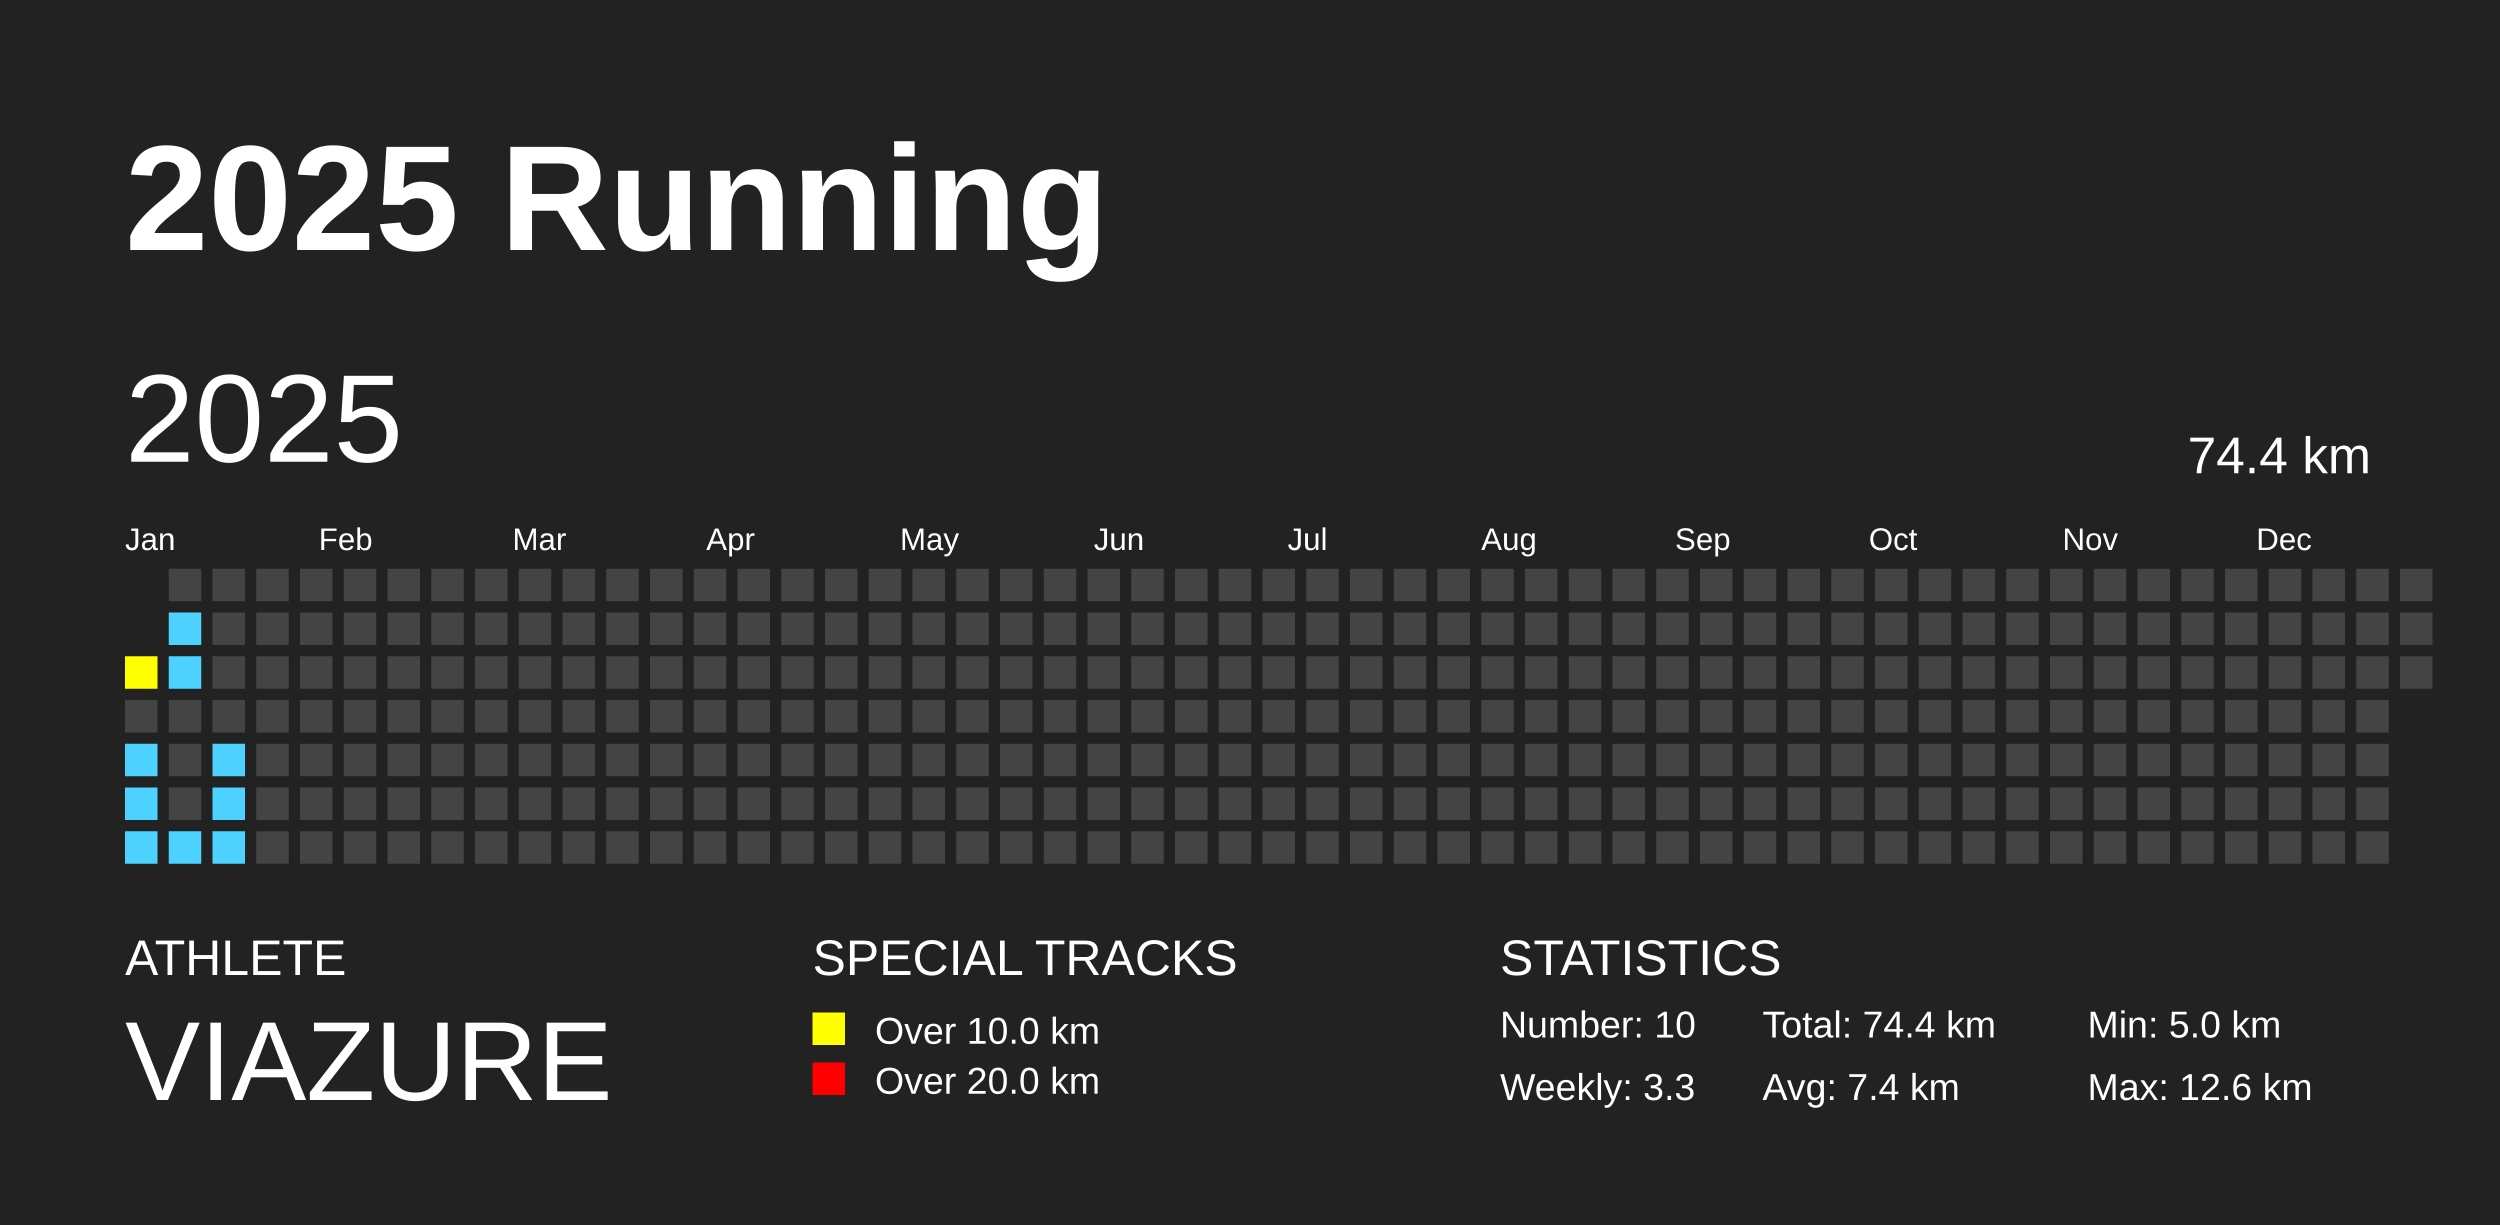
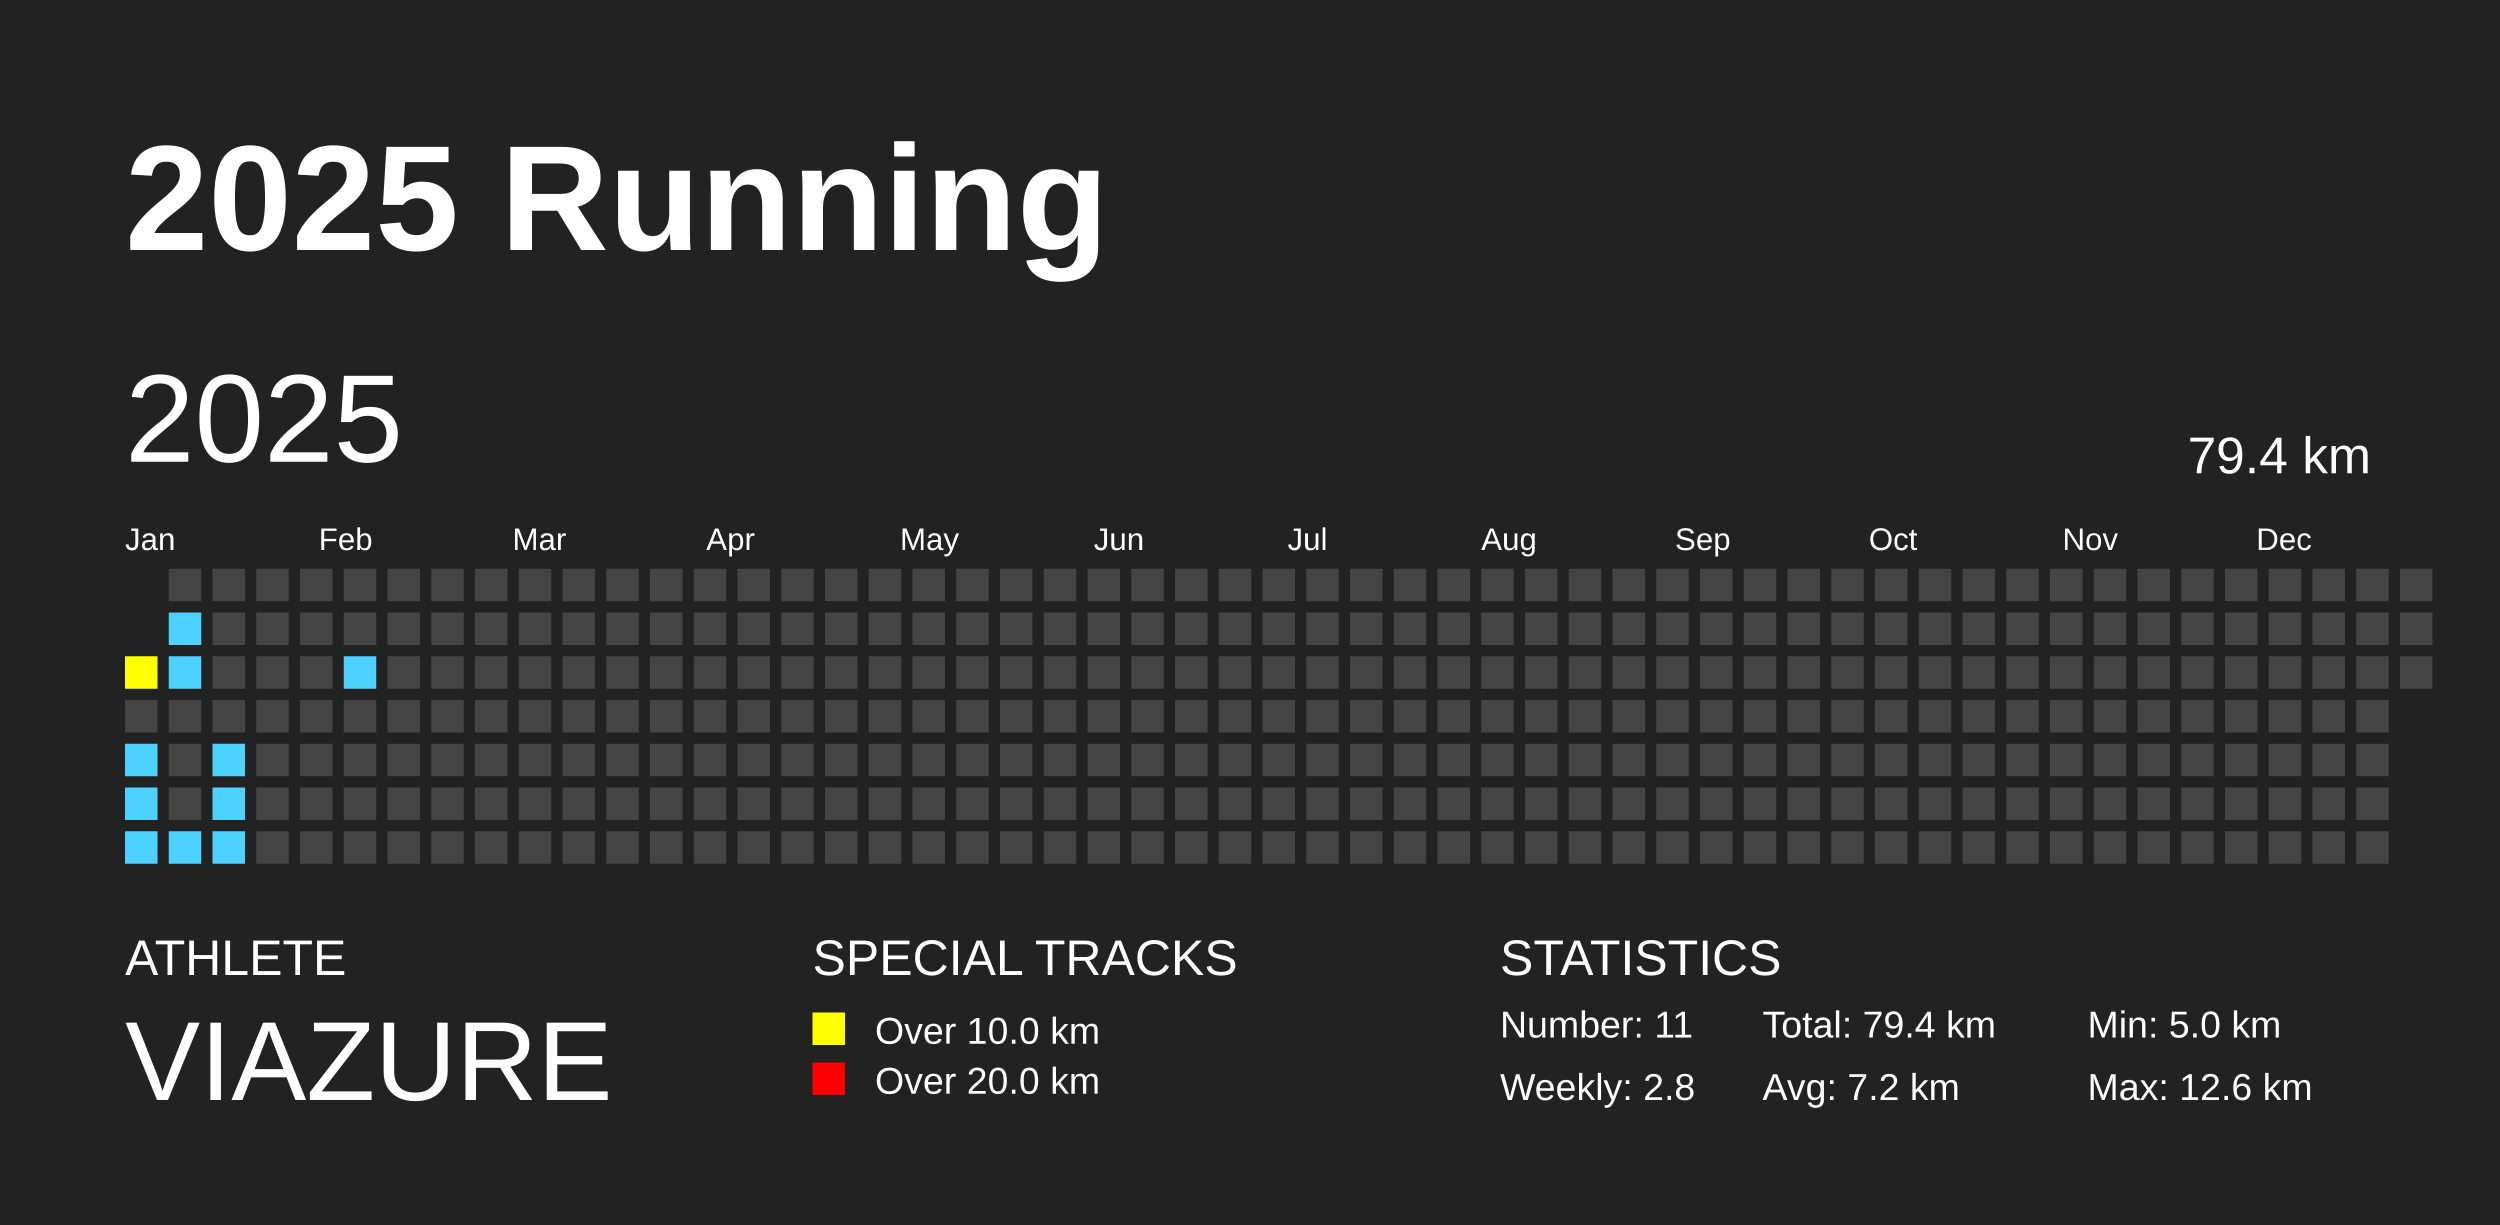
<svg xmlns="http://www.w3.org/2000/svg" baseProfile="full" height="98mm" version="1.1" viewBox="0,0,200,98" width="200mm">
  <defs />
  <rect fill="#222222" height="98" width="200" x="0" y="0" />
  <text fill="#FFFFFF" style="font-size:12px; font-family:Arial; font-weight:bold;" x="10" y="20">2025 Running</text>
  <text fill="#FFFFFF" style="font-size:4px; font-family:Arial" x="10" y="78">ATHLETE</text>
  <text fill="#FFFFFF" style="font-size:9px; font-family:Arial" x="10" y="88">VIAZURE</text>
  <text fill="#FFFFFF" style="font-size:4px; font-family:Arial" x="65" y="78">SPECIAL TRACKS</text>
  <rect fill="yellow" height="2.6" width="2.6" x="65" y="81" />
  <text fill="#FFFFFF" style="font-size:3px; font-family:Arial" x="70" y="83.5">Over 10.0 km</text>
  <rect fill="red" height="2.6" width="2.6" x="65" y="85" />
  <text fill="#FFFFFF" style="font-size:3px; font-family:Arial" x="70" y="87.5">Over 20.0 km</text>
  <text fill="#FFFFFF" style="font-size:4px; font-family:Arial" x="120" y="78">STATISTICS</text>
-   <text fill="#FFFFFF" style="font-size:3px; font-family:Arial" x="120" y="83">Number: 10</text>
-   <text fill="#FFFFFF" style="font-size:3px; font-family:Arial" x="120" y="88">Weekly: 3.3</text>
-   <text fill="#FFFFFF" style="font-size:3px; font-family:Arial" x="141" y="83">Total: 74.4 km</text>
-   <text fill="#FFFFFF" style="font-size:3px; font-family:Arial" x="141" y="88">Avg: 7.4 km</text>
+   <text fill="#FFFFFF" style="font-size:3px; font-family:Arial" x="120" y="83">Number: 11</text>
+   <text fill="#FFFFFF" style="font-size:3px; font-family:Arial" x="120" y="88">Weekly: 2.8</text>
+   <text fill="#FFFFFF" style="font-size:3px; font-family:Arial" x="141" y="83">Total: 79.4 km</text>
+   <text fill="#FFFFFF" style="font-size:3px; font-family:Arial" x="141" y="88">Avg: 7.2 km</text>
  <text fill="#FFFFFF" style="font-size:3px; font-family:Arial" x="167" y="83">Min: 5.0 km</text>
  <text fill="#FFFFFF" style="font-size:3px; font-family:Arial" x="167" y="88">Max: 12.6 km</text>
  <text dominant-baseline="hanging" fill="#FFFFFF" style="font-size:10.0px; font-family:Arial;" x="10" y="30">2025</text>
-   <text dominant-baseline="hanging" fill="#FFFFFF" style="font-size:4.125px; font-family:Arial;" x="175" y="35">74.4 km</text>
+   <text dominant-baseline="hanging" fill="#FFFFFF" style="font-size:4.125px; font-family:Arial;" x="175" y="35">79.4 km</text>
  <text fill="#FFFFFF" style="font-size:2.5px; font-family:Arial" x="10.0" y="44">Jan</text>
  <text fill="#FFFFFF" style="font-size:2.5px; font-family:Arial" x="25.5" y="44">Feb</text>
  <text fill="#FFFFFF" style="font-size:2.5px; font-family:Arial" x="41.0" y="44">Mar</text>
  <text fill="#FFFFFF" style="font-size:2.5px; font-family:Arial" x="56.5" y="44">Apr</text>
  <text fill="#FFFFFF" style="font-size:2.5px; font-family:Arial" x="72.0" y="44">May</text>
  <text fill="#FFFFFF" style="font-size:2.5px; font-family:Arial" x="87.5" y="44">Jun</text>
  <text fill="#FFFFFF" style="font-size:2.5px; font-family:Arial" x="103.0" y="44">Jul</text>
  <text fill="#FFFFFF" style="font-size:2.5px; font-family:Arial" x="118.5" y="44">Aug</text>
  <text fill="#FFFFFF" style="font-size:2.5px; font-family:Arial" x="134.0" y="44">Sep</text>
  <text fill="#FFFFFF" style="font-size:2.5px; font-family:Arial" x="149.5" y="44">Oct</text>
  <text fill="#FFFFFF" style="font-size:2.5px; font-family:Arial" x="165.0" y="44">Nov</text>
  <text fill="#FFFFFF" style="font-size:2.5px; font-family:Arial" x="180.5" y="44">Dec</text>
  <rect fill="yellow" height="2.6" width="2.6" x="10.0" y="52.5" />
  <rect fill="#444444" height="2.6" width="2.6" x="10.0" y="56.0" />
  <rect fill="#4DD2FF" height="2.6" width="2.6" x="10.0" y="59.5" />
  <rect fill="#4DD2FF" height="2.6" width="2.6" x="10.0" y="63.0" />
  <rect fill="#4DD2FF" height="2.6" width="2.6" x="10.0" y="66.5" />
  <rect fill="#444444" height="2.6" width="2.6" x="13.5" y="45.5" />
  <rect fill="#4DD2FF" height="2.6" width="2.6" x="13.5" y="49.0" />
  <rect fill="#4DD2FF" height="2.6" width="2.6" x="13.5" y="52.5" />
  <rect fill="#444444" height="2.6" width="2.6" x="13.5" y="56.0" />
  <rect fill="#444444" height="2.6" width="2.6" x="13.5" y="59.5" />
  <rect fill="#444444" height="2.6" width="2.6" x="13.5" y="63.0" />
  <rect fill="#4DD2FF" height="2.6" width="2.6" x="13.5" y="66.5" />
  <rect fill="#444444" height="2.6" width="2.6" x="17.0" y="45.5" />
  <rect fill="#444444" height="2.6" width="2.6" x="17.0" y="49.0" />
  <rect fill="#444444" height="2.6" width="2.6" x="17.0" y="52.5" />
  <rect fill="#444444" height="2.6" width="2.6" x="17.0" y="56.0" />
  <rect fill="#4DD2FF" height="2.6" width="2.6" x="17.0" y="59.5" />
  <rect fill="#4DD2FF" height="2.6" width="2.6" x="17.0" y="63.0" />
  <rect fill="#4DD2FF" height="2.6" width="2.6" x="17.0" y="66.5" />
  <rect fill="#444444" height="2.6" width="2.6" x="20.5" y="45.5" />
  <rect fill="#444444" height="2.6" width="2.6" x="20.5" y="49.0" />
  <rect fill="#444444" height="2.6" width="2.6" x="20.5" y="52.5" />
  <rect fill="#444444" height="2.6" width="2.6" x="20.5" y="56.0" />
  <rect fill="#444444" height="2.6" width="2.6" x="20.5" y="59.5" />
  <rect fill="#444444" height="2.6" width="2.6" x="20.5" y="63.0" />
  <rect fill="#444444" height="2.6" width="2.6" x="20.5" y="66.5" />
  <rect fill="#444444" height="2.6" width="2.6" x="24.0" y="45.5" />
  <rect fill="#444444" height="2.6" width="2.6" x="24.0" y="49.0" />
  <rect fill="#444444" height="2.6" width="2.6" x="24.0" y="52.5" />
  <rect fill="#444444" height="2.6" width="2.6" x="24.0" y="56.0" />
  <rect fill="#444444" height="2.6" width="2.6" x="24.0" y="59.5" />
  <rect fill="#444444" height="2.6" width="2.6" x="24.0" y="63.0" />
  <rect fill="#444444" height="2.6" width="2.6" x="24.0" y="66.5" />
  <rect fill="#444444" height="2.6" width="2.6" x="27.5" y="45.5" />
  <rect fill="#444444" height="2.6" width="2.6" x="27.5" y="49.0" />
-   <rect fill="#444444" height="2.6" width="2.6" x="27.5" y="52.5" />
+   <rect fill="#4DD2FF" height="2.6" width="2.6" x="27.5" y="52.5" />
  <rect fill="#444444" height="2.6" width="2.6" x="27.5" y="56.0" />
  <rect fill="#444444" height="2.6" width="2.6" x="27.5" y="59.5" />
  <rect fill="#444444" height="2.6" width="2.6" x="27.5" y="63.0" />
  <rect fill="#444444" height="2.6" width="2.6" x="27.5" y="66.5" />
  <rect fill="#444444" height="2.6" width="2.6" x="31.0" y="45.5" />
  <rect fill="#444444" height="2.6" width="2.6" x="31.0" y="49.0" />
  <rect fill="#444444" height="2.6" width="2.6" x="31.0" y="52.5" />
  <rect fill="#444444" height="2.6" width="2.6" x="31.0" y="56.0" />
  <rect fill="#444444" height="2.6" width="2.6" x="31.0" y="59.5" />
  <rect fill="#444444" height="2.6" width="2.6" x="31.0" y="63.0" />
  <rect fill="#444444" height="2.6" width="2.6" x="31.0" y="66.5" />
  <rect fill="#444444" height="2.6" width="2.6" x="34.5" y="45.5" />
  <rect fill="#444444" height="2.6" width="2.6" x="34.5" y="49.0" />
  <rect fill="#444444" height="2.6" width="2.6" x="34.5" y="52.5" />
  <rect fill="#444444" height="2.6" width="2.6" x="34.5" y="56.0" />
  <rect fill="#444444" height="2.6" width="2.6" x="34.5" y="59.5" />
  <rect fill="#444444" height="2.6" width="2.6" x="34.5" y="63.0" />
  <rect fill="#444444" height="2.6" width="2.6" x="34.5" y="66.5" />
  <rect fill="#444444" height="2.6" width="2.6" x="38.0" y="45.5" />
  <rect fill="#444444" height="2.6" width="2.6" x="38.0" y="49.0" />
  <rect fill="#444444" height="2.6" width="2.6" x="38.0" y="52.5" />
  <rect fill="#444444" height="2.6" width="2.6" x="38.0" y="56.0" />
  <rect fill="#444444" height="2.6" width="2.6" x="38.0" y="59.5" />
  <rect fill="#444444" height="2.6" width="2.6" x="38.0" y="63.0" />
  <rect fill="#444444" height="2.6" width="2.6" x="38.0" y="66.5" />
  <rect fill="#444444" height="2.6" width="2.6" x="41.5" y="45.5" />
  <rect fill="#444444" height="2.6" width="2.6" x="41.5" y="49.0" />
  <rect fill="#444444" height="2.6" width="2.6" x="41.5" y="52.5" />
  <rect fill="#444444" height="2.6" width="2.6" x="41.5" y="56.0" />
  <rect fill="#444444" height="2.6" width="2.6" x="41.5" y="59.5" />
  <rect fill="#444444" height="2.6" width="2.6" x="41.5" y="63.0" />
  <rect fill="#444444" height="2.6" width="2.6" x="41.5" y="66.5" />
  <rect fill="#444444" height="2.6" width="2.6" x="45.0" y="45.5" />
  <rect fill="#444444" height="2.6" width="2.6" x="45.0" y="49.0" />
  <rect fill="#444444" height="2.6" width="2.6" x="45.0" y="52.5" />
  <rect fill="#444444" height="2.6" width="2.6" x="45.0" y="56.0" />
  <rect fill="#444444" height="2.6" width="2.6" x="45.0" y="59.5" />
  <rect fill="#444444" height="2.6" width="2.6" x="45.0" y="63.0" />
  <rect fill="#444444" height="2.6" width="2.6" x="45.0" y="66.5" />
  <rect fill="#444444" height="2.6" width="2.6" x="48.5" y="45.5" />
  <rect fill="#444444" height="2.6" width="2.6" x="48.5" y="49.0" />
  <rect fill="#444444" height="2.6" width="2.6" x="48.5" y="52.5" />
  <rect fill="#444444" height="2.6" width="2.6" x="48.5" y="56.0" />
  <rect fill="#444444" height="2.6" width="2.6" x="48.5" y="59.5" />
  <rect fill="#444444" height="2.6" width="2.6" x="48.5" y="63.0" />
  <rect fill="#444444" height="2.6" width="2.6" x="48.5" y="66.5" />
  <rect fill="#444444" height="2.6" width="2.6" x="52.0" y="45.5" />
  <rect fill="#444444" height="2.6" width="2.6" x="52.0" y="49.0" />
  <rect fill="#444444" height="2.6" width="2.6" x="52.0" y="52.5" />
  <rect fill="#444444" height="2.6" width="2.6" x="52.0" y="56.0" />
  <rect fill="#444444" height="2.6" width="2.6" x="52.0" y="59.5" />
  <rect fill="#444444" height="2.6" width="2.6" x="52.0" y="63.0" />
  <rect fill="#444444" height="2.6" width="2.6" x="52.0" y="66.5" />
  <rect fill="#444444" height="2.6" width="2.6" x="55.5" y="45.5" />
  <rect fill="#444444" height="2.6" width="2.6" x="55.5" y="49.0" />
  <rect fill="#444444" height="2.6" width="2.6" x="55.5" y="52.5" />
  <rect fill="#444444" height="2.6" width="2.6" x="55.5" y="56.0" />
  <rect fill="#444444" height="2.6" width="2.6" x="55.5" y="59.5" />
  <rect fill="#444444" height="2.6" width="2.6" x="55.5" y="63.0" />
  <rect fill="#444444" height="2.6" width="2.6" x="55.5" y="66.5" />
  <rect fill="#444444" height="2.6" width="2.6" x="59.0" y="45.5" />
  <rect fill="#444444" height="2.6" width="2.6" x="59.0" y="49.0" />
  <rect fill="#444444" height="2.6" width="2.6" x="59.0" y="52.5" />
  <rect fill="#444444" height="2.6" width="2.6" x="59.0" y="56.0" />
  <rect fill="#444444" height="2.6" width="2.6" x="59.0" y="59.5" />
  <rect fill="#444444" height="2.6" width="2.6" x="59.0" y="63.0" />
  <rect fill="#444444" height="2.6" width="2.6" x="59.0" y="66.5" />
  <rect fill="#444444" height="2.6" width="2.6" x="62.5" y="45.5" />
  <rect fill="#444444" height="2.6" width="2.6" x="62.5" y="49.0" />
  <rect fill="#444444" height="2.6" width="2.6" x="62.5" y="52.5" />
  <rect fill="#444444" height="2.6" width="2.6" x="62.5" y="56.0" />
  <rect fill="#444444" height="2.6" width="2.6" x="62.5" y="59.5" />
  <rect fill="#444444" height="2.6" width="2.6" x="62.5" y="63.0" />
  <rect fill="#444444" height="2.6" width="2.6" x="62.5" y="66.5" />
  <rect fill="#444444" height="2.6" width="2.6" x="66.0" y="45.5" />
  <rect fill="#444444" height="2.6" width="2.6" x="66.0" y="49.0" />
  <rect fill="#444444" height="2.6" width="2.6" x="66.0" y="52.5" />
  <rect fill="#444444" height="2.6" width="2.6" x="66.0" y="56.0" />
  <rect fill="#444444" height="2.6" width="2.6" x="66.0" y="59.5" />
  <rect fill="#444444" height="2.6" width="2.6" x="66.0" y="63.0" />
  <rect fill="#444444" height="2.6" width="2.6" x="66.0" y="66.5" />
  <rect fill="#444444" height="2.6" width="2.6" x="69.5" y="45.5" />
  <rect fill="#444444" height="2.6" width="2.6" x="69.5" y="49.0" />
  <rect fill="#444444" height="2.6" width="2.6" x="69.5" y="52.5" />
  <rect fill="#444444" height="2.6" width="2.6" x="69.5" y="56.0" />
  <rect fill="#444444" height="2.6" width="2.6" x="69.5" y="59.5" />
  <rect fill="#444444" height="2.6" width="2.6" x="69.5" y="63.0" />
  <rect fill="#444444" height="2.6" width="2.6" x="69.5" y="66.5" />
  <rect fill="#444444" height="2.6" width="2.6" x="73.0" y="45.5" />
  <rect fill="#444444" height="2.6" width="2.6" x="73.0" y="49.0" />
  <rect fill="#444444" height="2.6" width="2.6" x="73.0" y="52.5" />
  <rect fill="#444444" height="2.6" width="2.6" x="73.0" y="56.0" />
  <rect fill="#444444" height="2.6" width="2.6" x="73.0" y="59.5" />
  <rect fill="#444444" height="2.6" width="2.6" x="73.0" y="63.0" />
  <rect fill="#444444" height="2.6" width="2.6" x="73.0" y="66.5" />
  <rect fill="#444444" height="2.6" width="2.6" x="76.5" y="45.5" />
  <rect fill="#444444" height="2.6" width="2.6" x="76.5" y="49.0" />
  <rect fill="#444444" height="2.6" width="2.6" x="76.5" y="52.5" />
  <rect fill="#444444" height="2.6" width="2.6" x="76.5" y="56.0" />
  <rect fill="#444444" height="2.6" width="2.6" x="76.5" y="59.5" />
  <rect fill="#444444" height="2.6" width="2.6" x="76.5" y="63.0" />
  <rect fill="#444444" height="2.6" width="2.6" x="76.5" y="66.5" />
  <rect fill="#444444" height="2.6" width="2.6" x="80.0" y="45.5" />
  <rect fill="#444444" height="2.6" width="2.6" x="80.0" y="49.0" />
  <rect fill="#444444" height="2.6" width="2.6" x="80.0" y="52.5" />
  <rect fill="#444444" height="2.6" width="2.6" x="80.0" y="56.0" />
  <rect fill="#444444" height="2.6" width="2.6" x="80.0" y="59.5" />
  <rect fill="#444444" height="2.6" width="2.6" x="80.0" y="63.0" />
  <rect fill="#444444" height="2.6" width="2.6" x="80.0" y="66.5" />
  <rect fill="#444444" height="2.6" width="2.6" x="83.5" y="45.5" />
  <rect fill="#444444" height="2.6" width="2.6" x="83.5" y="49.0" />
  <rect fill="#444444" height="2.6" width="2.6" x="83.5" y="52.5" />
  <rect fill="#444444" height="2.6" width="2.6" x="83.5" y="56.0" />
  <rect fill="#444444" height="2.6" width="2.6" x="83.5" y="59.5" />
  <rect fill="#444444" height="2.6" width="2.6" x="83.5" y="63.0" />
  <rect fill="#444444" height="2.6" width="2.6" x="83.5" y="66.5" />
  <rect fill="#444444" height="2.6" width="2.6" x="87.0" y="45.5" />
  <rect fill="#444444" height="2.6" width="2.6" x="87.0" y="49.0" />
  <rect fill="#444444" height="2.6" width="2.6" x="87.0" y="52.5" />
  <rect fill="#444444" height="2.6" width="2.6" x="87.0" y="56.0" />
  <rect fill="#444444" height="2.6" width="2.6" x="87.0" y="59.5" />
  <rect fill="#444444" height="2.6" width="2.6" x="87.0" y="63.0" />
  <rect fill="#444444" height="2.6" width="2.6" x="87.0" y="66.5" />
  <rect fill="#444444" height="2.6" width="2.6" x="90.5" y="45.5" />
  <rect fill="#444444" height="2.6" width="2.6" x="90.5" y="49.0" />
  <rect fill="#444444" height="2.6" width="2.6" x="90.5" y="52.5" />
  <rect fill="#444444" height="2.6" width="2.6" x="90.5" y="56.0" />
  <rect fill="#444444" height="2.6" width="2.6" x="90.5" y="59.5" />
  <rect fill="#444444" height="2.6" width="2.6" x="90.5" y="63.0" />
  <rect fill="#444444" height="2.6" width="2.6" x="90.5" y="66.5" />
  <rect fill="#444444" height="2.6" width="2.6" x="94.0" y="45.5" />
  <rect fill="#444444" height="2.6" width="2.6" x="94.0" y="49.0" />
  <rect fill="#444444" height="2.6" width="2.6" x="94.0" y="52.5" />
  <rect fill="#444444" height="2.6" width="2.6" x="94.0" y="56.0" />
  <rect fill="#444444" height="2.6" width="2.6" x="94.0" y="59.5" />
  <rect fill="#444444" height="2.6" width="2.6" x="94.0" y="63.0" />
  <rect fill="#444444" height="2.6" width="2.6" x="94.0" y="66.5" />
  <rect fill="#444444" height="2.6" width="2.6" x="97.5" y="45.5" />
  <rect fill="#444444" height="2.6" width="2.6" x="97.5" y="49.0" />
  <rect fill="#444444" height="2.6" width="2.6" x="97.5" y="52.5" />
  <rect fill="#444444" height="2.6" width="2.6" x="97.5" y="56.0" />
  <rect fill="#444444" height="2.6" width="2.6" x="97.5" y="59.5" />
  <rect fill="#444444" height="2.6" width="2.6" x="97.5" y="63.0" />
  <rect fill="#444444" height="2.6" width="2.6" x="97.5" y="66.5" />
  <rect fill="#444444" height="2.6" width="2.6" x="101.0" y="45.5" />
  <rect fill="#444444" height="2.6" width="2.6" x="101.0" y="49.0" />
  <rect fill="#444444" height="2.6" width="2.6" x="101.0" y="52.5" />
  <rect fill="#444444" height="2.6" width="2.6" x="101.0" y="56.0" />
  <rect fill="#444444" height="2.6" width="2.6" x="101.0" y="59.5" />
  <rect fill="#444444" height="2.6" width="2.6" x="101.0" y="63.0" />
  <rect fill="#444444" height="2.6" width="2.6" x="101.0" y="66.5" />
  <rect fill="#444444" height="2.6" width="2.6" x="104.5" y="45.5" />
  <rect fill="#444444" height="2.6" width="2.6" x="104.5" y="49.0" />
  <rect fill="#444444" height="2.6" width="2.6" x="104.5" y="52.5" />
  <rect fill="#444444" height="2.6" width="2.6" x="104.5" y="56.0" />
  <rect fill="#444444" height="2.6" width="2.6" x="104.5" y="59.5" />
  <rect fill="#444444" height="2.6" width="2.6" x="104.5" y="63.0" />
  <rect fill="#444444" height="2.6" width="2.6" x="104.5" y="66.5" />
  <rect fill="#444444" height="2.6" width="2.6" x="108.0" y="45.5" />
  <rect fill="#444444" height="2.6" width="2.6" x="108.0" y="49.0" />
  <rect fill="#444444" height="2.6" width="2.6" x="108.0" y="52.5" />
  <rect fill="#444444" height="2.6" width="2.6" x="108.0" y="56.0" />
  <rect fill="#444444" height="2.6" width="2.6" x="108.0" y="59.5" />
  <rect fill="#444444" height="2.6" width="2.6" x="108.0" y="63.0" />
  <rect fill="#444444" height="2.6" width="2.6" x="108.0" y="66.5" />
  <rect fill="#444444" height="2.6" width="2.6" x="111.5" y="45.5" />
  <rect fill="#444444" height="2.6" width="2.6" x="111.5" y="49.0" />
  <rect fill="#444444" height="2.6" width="2.6" x="111.5" y="52.5" />
  <rect fill="#444444" height="2.6" width="2.6" x="111.5" y="56.0" />
  <rect fill="#444444" height="2.6" width="2.6" x="111.5" y="59.5" />
  <rect fill="#444444" height="2.6" width="2.6" x="111.5" y="63.0" />
  <rect fill="#444444" height="2.6" width="2.6" x="111.5" y="66.5" />
  <rect fill="#444444" height="2.6" width="2.6" x="115.0" y="45.5" />
  <rect fill="#444444" height="2.6" width="2.6" x="115.0" y="49.0" />
  <rect fill="#444444" height="2.6" width="2.6" x="115.0" y="52.5" />
  <rect fill="#444444" height="2.6" width="2.6" x="115.0" y="56.0" />
  <rect fill="#444444" height="2.6" width="2.6" x="115.0" y="59.5" />
  <rect fill="#444444" height="2.6" width="2.6" x="115.0" y="63.0" />
  <rect fill="#444444" height="2.6" width="2.6" x="115.0" y="66.5" />
  <rect fill="#444444" height="2.6" width="2.6" x="118.5" y="45.5" />
  <rect fill="#444444" height="2.6" width="2.6" x="118.5" y="49.0" />
  <rect fill="#444444" height="2.6" width="2.6" x="118.5" y="52.5" />
  <rect fill="#444444" height="2.6" width="2.6" x="118.5" y="56.0" />
  <rect fill="#444444" height="2.6" width="2.6" x="118.5" y="59.5" />
  <rect fill="#444444" height="2.6" width="2.6" x="118.5" y="63.0" />
  <rect fill="#444444" height="2.6" width="2.6" x="118.5" y="66.5" />
  <rect fill="#444444" height="2.6" width="2.6" x="122.0" y="45.5" />
  <rect fill="#444444" height="2.6" width="2.6" x="122.0" y="49.0" />
  <rect fill="#444444" height="2.6" width="2.6" x="122.0" y="52.5" />
  <rect fill="#444444" height="2.6" width="2.6" x="122.0" y="56.0" />
  <rect fill="#444444" height="2.6" width="2.6" x="122.0" y="59.5" />
  <rect fill="#444444" height="2.6" width="2.6" x="122.0" y="63.0" />
  <rect fill="#444444" height="2.6" width="2.6" x="122.0" y="66.5" />
  <rect fill="#444444" height="2.6" width="2.6" x="125.5" y="45.5" />
  <rect fill="#444444" height="2.6" width="2.6" x="125.5" y="49.0" />
  <rect fill="#444444" height="2.6" width="2.6" x="125.5" y="52.5" />
  <rect fill="#444444" height="2.6" width="2.6" x="125.5" y="56.0" />
  <rect fill="#444444" height="2.6" width="2.6" x="125.5" y="59.5" />
  <rect fill="#444444" height="2.6" width="2.6" x="125.5" y="63.0" />
  <rect fill="#444444" height="2.6" width="2.6" x="125.5" y="66.5" />
  <rect fill="#444444" height="2.6" width="2.6" x="129.0" y="45.5" />
  <rect fill="#444444" height="2.6" width="2.6" x="129.0" y="49.0" />
  <rect fill="#444444" height="2.6" width="2.6" x="129.0" y="52.5" />
  <rect fill="#444444" height="2.6" width="2.6" x="129.0" y="56.0" />
  <rect fill="#444444" height="2.6" width="2.6" x="129.0" y="59.5" />
  <rect fill="#444444" height="2.6" width="2.6" x="129.0" y="63.0" />
  <rect fill="#444444" height="2.6" width="2.6" x="129.0" y="66.5" />
  <rect fill="#444444" height="2.6" width="2.6" x="132.5" y="45.5" />
  <rect fill="#444444" height="2.6" width="2.6" x="132.5" y="49.0" />
  <rect fill="#444444" height="2.6" width="2.6" x="132.5" y="52.5" />
  <rect fill="#444444" height="2.6" width="2.6" x="132.5" y="56.0" />
  <rect fill="#444444" height="2.6" width="2.6" x="132.5" y="59.5" />
  <rect fill="#444444" height="2.6" width="2.6" x="132.5" y="63.0" />
  <rect fill="#444444" height="2.6" width="2.6" x="132.5" y="66.5" />
  <rect fill="#444444" height="2.6" width="2.6" x="136.0" y="45.5" />
  <rect fill="#444444" height="2.6" width="2.6" x="136.0" y="49.0" />
  <rect fill="#444444" height="2.6" width="2.6" x="136.0" y="52.5" />
  <rect fill="#444444" height="2.6" width="2.6" x="136.0" y="56.0" />
  <rect fill="#444444" height="2.6" width="2.6" x="136.0" y="59.5" />
  <rect fill="#444444" height="2.6" width="2.6" x="136.0" y="63.0" />
  <rect fill="#444444" height="2.6" width="2.6" x="136.0" y="66.5" />
  <rect fill="#444444" height="2.6" width="2.6" x="139.5" y="45.5" />
  <rect fill="#444444" height="2.6" width="2.6" x="139.5" y="49.0" />
  <rect fill="#444444" height="2.6" width="2.6" x="139.5" y="52.5" />
  <rect fill="#444444" height="2.6" width="2.6" x="139.5" y="56.0" />
  <rect fill="#444444" height="2.6" width="2.6" x="139.5" y="59.5" />
  <rect fill="#444444" height="2.6" width="2.6" x="139.5" y="63.0" />
  <rect fill="#444444" height="2.6" width="2.6" x="139.5" y="66.5" />
  <rect fill="#444444" height="2.6" width="2.6" x="143.0" y="45.5" />
  <rect fill="#444444" height="2.6" width="2.6" x="143.0" y="49.0" />
  <rect fill="#444444" height="2.6" width="2.6" x="143.0" y="52.5" />
  <rect fill="#444444" height="2.6" width="2.6" x="143.0" y="56.0" />
  <rect fill="#444444" height="2.6" width="2.6" x="143.0" y="59.5" />
  <rect fill="#444444" height="2.6" width="2.6" x="143.0" y="63.0" />
  <rect fill="#444444" height="2.6" width="2.6" x="143.0" y="66.5" />
  <rect fill="#444444" height="2.6" width="2.6" x="146.5" y="45.5" />
  <rect fill="#444444" height="2.6" width="2.6" x="146.5" y="49.0" />
  <rect fill="#444444" height="2.6" width="2.6" x="146.5" y="52.5" />
  <rect fill="#444444" height="2.6" width="2.6" x="146.5" y="56.0" />
  <rect fill="#444444" height="2.6" width="2.6" x="146.5" y="59.5" />
  <rect fill="#444444" height="2.6" width="2.6" x="146.5" y="63.0" />
  <rect fill="#444444" height="2.6" width="2.6" x="146.5" y="66.5" />
  <rect fill="#444444" height="2.6" width="2.6" x="150.0" y="45.5" />
  <rect fill="#444444" height="2.6" width="2.6" x="150.0" y="49.0" />
  <rect fill="#444444" height="2.6" width="2.6" x="150.0" y="52.5" />
  <rect fill="#444444" height="2.6" width="2.6" x="150.0" y="56.0" />
  <rect fill="#444444" height="2.6" width="2.6" x="150.0" y="59.5" />
  <rect fill="#444444" height="2.6" width="2.6" x="150.0" y="63.0" />
  <rect fill="#444444" height="2.6" width="2.6" x="150.0" y="66.5" />
  <rect fill="#444444" height="2.6" width="2.6" x="153.5" y="45.5" />
  <rect fill="#444444" height="2.6" width="2.6" x="153.5" y="49.0" />
  <rect fill="#444444" height="2.6" width="2.6" x="153.5" y="52.5" />
  <rect fill="#444444" height="2.6" width="2.6" x="153.5" y="56.0" />
  <rect fill="#444444" height="2.6" width="2.6" x="153.5" y="59.5" />
  <rect fill="#444444" height="2.6" width="2.6" x="153.5" y="63.0" />
  <rect fill="#444444" height="2.6" width="2.6" x="153.5" y="66.5" />
  <rect fill="#444444" height="2.6" width="2.6" x="157.0" y="45.5" />
  <rect fill="#444444" height="2.6" width="2.6" x="157.0" y="49.0" />
  <rect fill="#444444" height="2.6" width="2.6" x="157.0" y="52.5" />
  <rect fill="#444444" height="2.6" width="2.6" x="157.0" y="56.0" />
  <rect fill="#444444" height="2.6" width="2.6" x="157.0" y="59.5" />
  <rect fill="#444444" height="2.6" width="2.6" x="157.0" y="63.0" />
  <rect fill="#444444" height="2.6" width="2.6" x="157.0" y="66.5" />
  <rect fill="#444444" height="2.6" width="2.6" x="160.5" y="45.5" />
  <rect fill="#444444" height="2.6" width="2.6" x="160.5" y="49.0" />
  <rect fill="#444444" height="2.6" width="2.6" x="160.5" y="52.5" />
  <rect fill="#444444" height="2.6" width="2.6" x="160.5" y="56.0" />
  <rect fill="#444444" height="2.6" width="2.6" x="160.5" y="59.5" />
  <rect fill="#444444" height="2.6" width="2.6" x="160.5" y="63.0" />
  <rect fill="#444444" height="2.6" width="2.6" x="160.5" y="66.5" />
  <rect fill="#444444" height="2.6" width="2.6" x="164.0" y="45.5" />
  <rect fill="#444444" height="2.6" width="2.6" x="164.0" y="49.0" />
  <rect fill="#444444" height="2.6" width="2.6" x="164.0" y="52.5" />
  <rect fill="#444444" height="2.6" width="2.6" x="164.0" y="56.0" />
  <rect fill="#444444" height="2.6" width="2.6" x="164.0" y="59.5" />
  <rect fill="#444444" height="2.6" width="2.6" x="164.0" y="63.0" />
  <rect fill="#444444" height="2.6" width="2.6" x="164.0" y="66.5" />
  <rect fill="#444444" height="2.6" width="2.6" x="167.5" y="45.5" />
  <rect fill="#444444" height="2.6" width="2.6" x="167.5" y="49.0" />
  <rect fill="#444444" height="2.6" width="2.6" x="167.5" y="52.5" />
  <rect fill="#444444" height="2.6" width="2.6" x="167.5" y="56.0" />
  <rect fill="#444444" height="2.6" width="2.6" x="167.5" y="59.5" />
  <rect fill="#444444" height="2.6" width="2.6" x="167.5" y="63.0" />
  <rect fill="#444444" height="2.6" width="2.6" x="167.5" y="66.5" />
  <rect fill="#444444" height="2.6" width="2.6" x="171.0" y="45.5" />
  <rect fill="#444444" height="2.6" width="2.6" x="171.0" y="49.0" />
  <rect fill="#444444" height="2.6" width="2.6" x="171.0" y="52.5" />
  <rect fill="#444444" height="2.6" width="2.6" x="171.0" y="56.0" />
  <rect fill="#444444" height="2.6" width="2.6" x="171.0" y="59.5" />
  <rect fill="#444444" height="2.6" width="2.6" x="171.0" y="63.0" />
  <rect fill="#444444" height="2.6" width="2.6" x="171.0" y="66.5" />
  <rect fill="#444444" height="2.6" width="2.6" x="174.5" y="45.5" />
  <rect fill="#444444" height="2.6" width="2.6" x="174.5" y="49.0" />
  <rect fill="#444444" height="2.6" width="2.6" x="174.5" y="52.5" />
  <rect fill="#444444" height="2.6" width="2.6" x="174.5" y="56.0" />
  <rect fill="#444444" height="2.6" width="2.6" x="174.5" y="59.5" />
  <rect fill="#444444" height="2.6" width="2.6" x="174.5" y="63.0" />
  <rect fill="#444444" height="2.6" width="2.6" x="174.5" y="66.5" />
  <rect fill="#444444" height="2.6" width="2.6" x="178.0" y="45.5" />
  <rect fill="#444444" height="2.6" width="2.6" x="178.0" y="49.0" />
  <rect fill="#444444" height="2.6" width="2.6" x="178.0" y="52.5" />
  <rect fill="#444444" height="2.6" width="2.6" x="178.0" y="56.0" />
  <rect fill="#444444" height="2.6" width="2.6" x="178.0" y="59.5" />
  <rect fill="#444444" height="2.6" width="2.6" x="178.0" y="63.0" />
  <rect fill="#444444" height="2.6" width="2.6" x="178.0" y="66.5" />
  <rect fill="#444444" height="2.6" width="2.6" x="181.5" y="45.5" />
  <rect fill="#444444" height="2.6" width="2.6" x="181.5" y="49.0" />
  <rect fill="#444444" height="2.6" width="2.6" x="181.5" y="52.5" />
  <rect fill="#444444" height="2.6" width="2.6" x="181.5" y="56.0" />
  <rect fill="#444444" height="2.6" width="2.6" x="181.5" y="59.5" />
  <rect fill="#444444" height="2.6" width="2.6" x="181.5" y="63.0" />
  <rect fill="#444444" height="2.6" width="2.6" x="181.5" y="66.5" />
  <rect fill="#444444" height="2.6" width="2.6" x="185.0" y="45.5" />
  <rect fill="#444444" height="2.6" width="2.6" x="185.0" y="49.0" />
  <rect fill="#444444" height="2.6" width="2.6" x="185.0" y="52.5" />
  <rect fill="#444444" height="2.6" width="2.6" x="185.0" y="56.0" />
  <rect fill="#444444" height="2.6" width="2.6" x="185.0" y="59.5" />
  <rect fill="#444444" height="2.6" width="2.6" x="185.0" y="63.0" />
  <rect fill="#444444" height="2.6" width="2.6" x="185.0" y="66.5" />
  <rect fill="#444444" height="2.6" width="2.6" x="188.5" y="45.5" />
  <rect fill="#444444" height="2.6" width="2.6" x="188.5" y="49.0" />
  <rect fill="#444444" height="2.6" width="2.6" x="188.5" y="52.5" />
  <rect fill="#444444" height="2.6" width="2.6" x="188.5" y="56.0" />
  <rect fill="#444444" height="2.6" width="2.6" x="188.5" y="59.5" />
  <rect fill="#444444" height="2.6" width="2.6" x="188.5" y="63.0" />
  <rect fill="#444444" height="2.6" width="2.6" x="188.5" y="66.5" />
  <rect fill="#444444" height="2.6" width="2.6" x="192.0" y="45.5" />
  <rect fill="#444444" height="2.6" width="2.6" x="192.0" y="49.0" />
  <rect fill="#444444" height="2.6" width="2.6" x="192.0" y="52.5" />
</svg>
